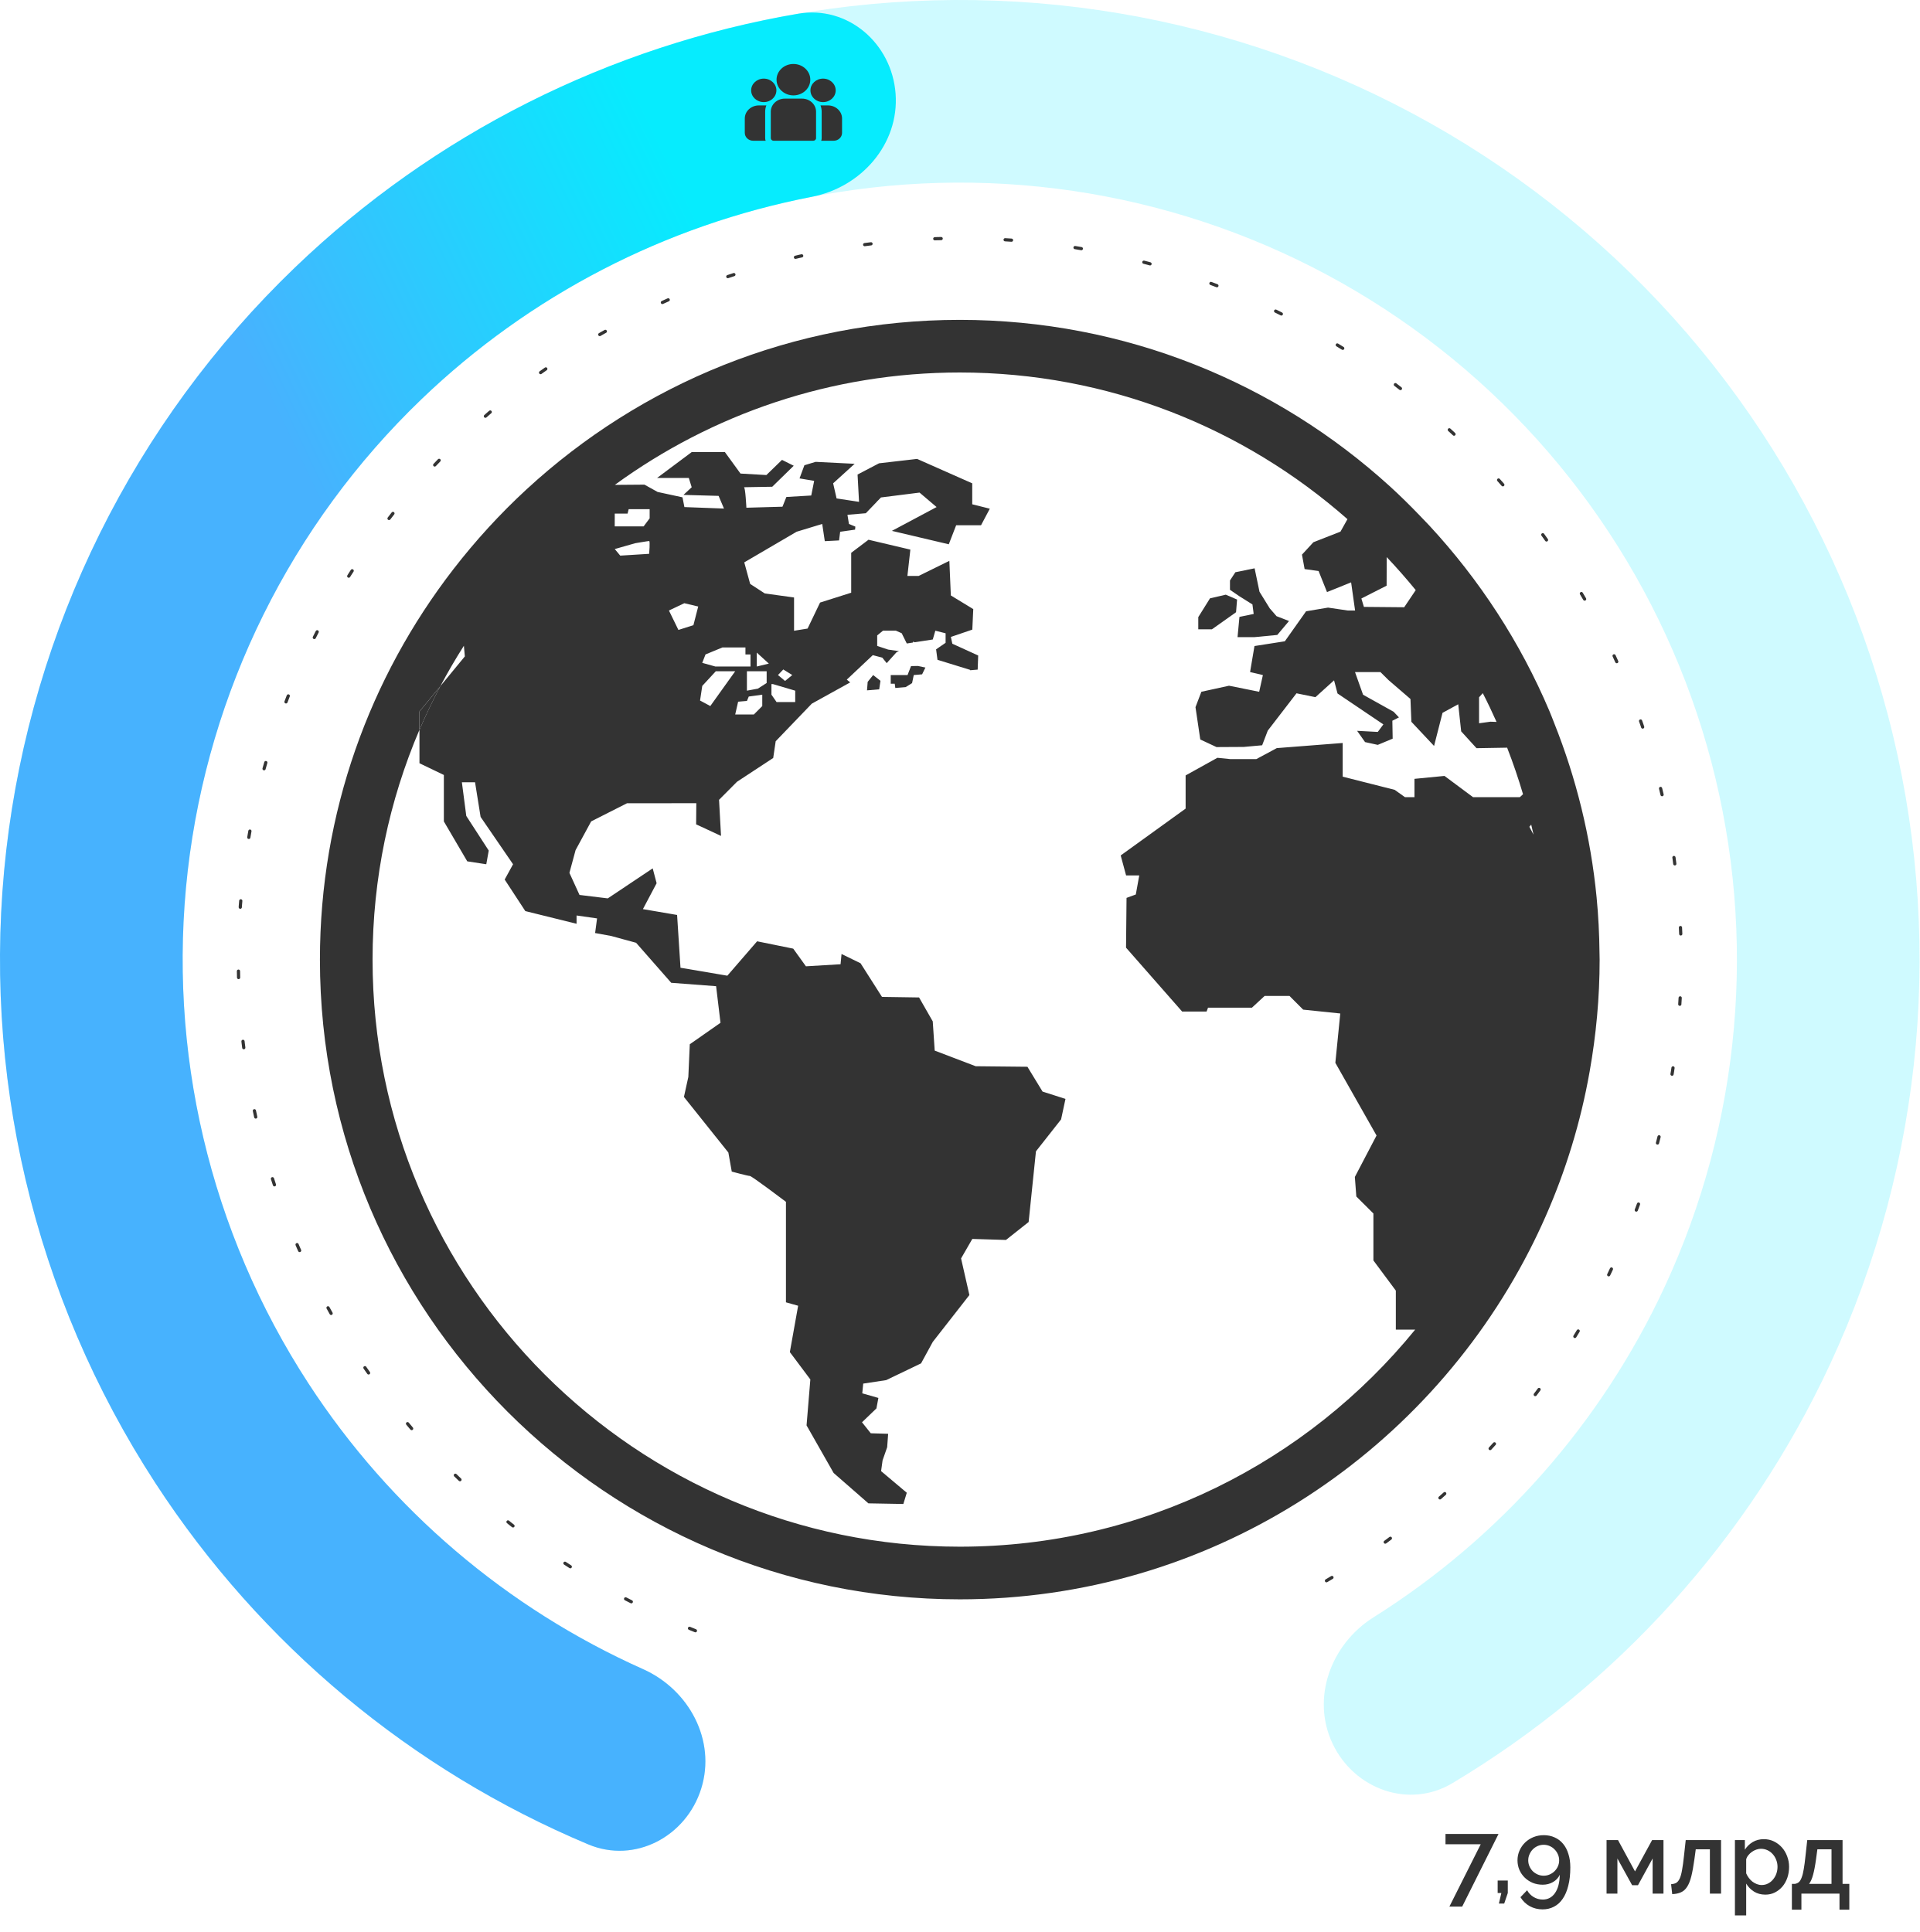
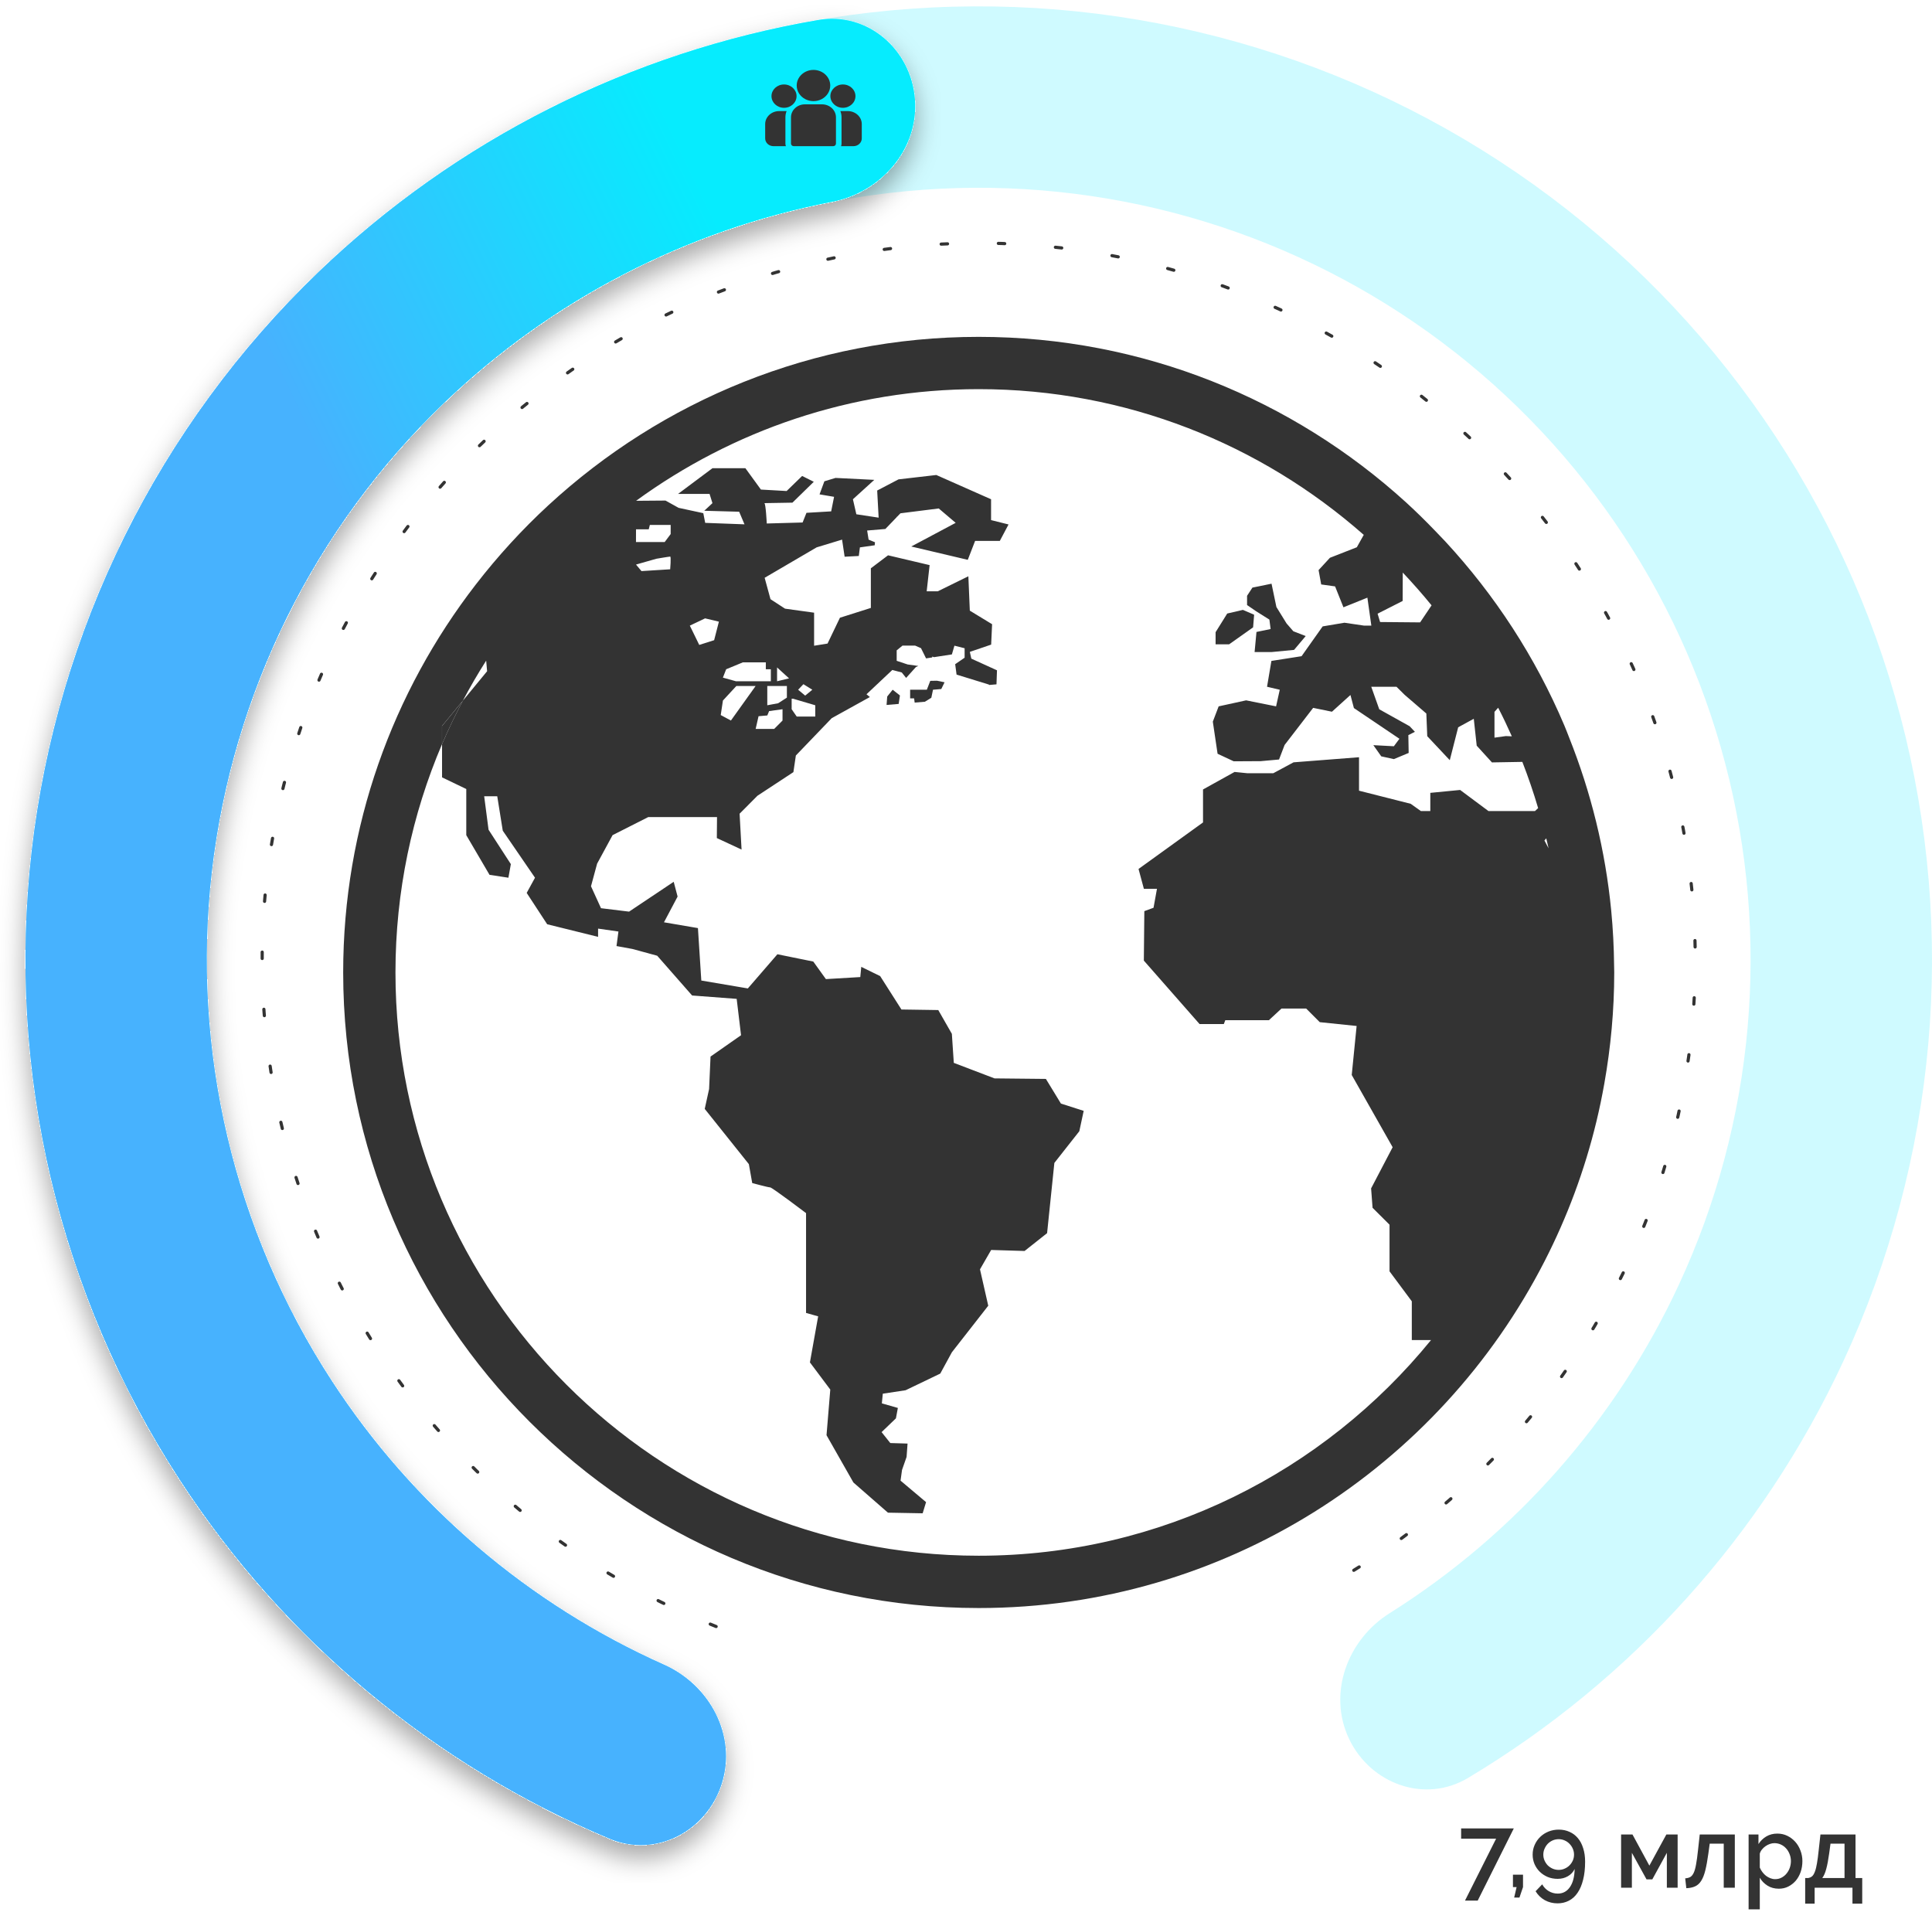
- <svg xmlns="http://www.w3.org/2000/svg" width="300" height="302" viewBox="0 0 300 302" fill="none">
-   <path d="M195.738 94.483L195.932 95.968L193.707 96.429L193.41 99.592H196.076L199.621 99.25L201.452 97.075L199.506 96.318L198.441 95.092L196.841 92.501L196.076 88.836L193.069 89.449L192.226 90.74V92.196L193.674 93.188L195.738 94.483Z" fill="#333333" />
-   <path d="M193.176 95.701L193.336 93.718L191.571 92.957L189.104 93.529L187.273 96.466V98.37H189.408L193.176 95.701Z" fill="#333333" />
-   <path d="M142.38 104.12L141.837 105.519H139.209V106.876H139.834C139.834 106.876 139.871 107.164 139.924 107.542L141.537 107.407L142.544 106.781L142.808 105.519L144.111 105.408L144.626 104.346L143.429 104.1L142.38 104.12Z" fill="#333333" />
-   <path d="M135.604 106.584L135.501 107.913L137.406 107.752L137.603 106.42L136.46 105.519L135.604 106.584Z" fill="#333333" />
-   <path d="M249.979 148.966C249.95 146.041 249.802 143.137 249.526 140.279C248.601 130.749 246.322 121.613 242.908 113.05C242.653 112.412 242.419 111.767 242.147 111.137C237.598 100.39 231.21 90.605 223.391 82.16C222.877 81.609 222.355 81.066 221.832 80.532C220.356 78.997 218.838 77.5 217.267 76.065C199.49 59.88 175.88 50 150 50C123.902 50 100.123 60.057 82.297 76.488C78.142 80.318 74.325 84.497 70.862 88.972C57.799 105.868 50 127.034 50 149.998C50 205.142 94.862 250 150.004 250C188.791 250 222.466 227.789 239.042 195.427C242.587 188.509 245.347 181.134 247.207 173.406C247.68 171.444 248.087 169.474 248.441 167.479C249.448 161.798 249.999 155.958 249.999 149.998C250.004 149.652 249.983 149.311 249.979 148.966ZM231.157 108.998L231.737 108.349C232.498 109.825 233.209 111.326 233.888 112.848L232.942 112.811L231.157 113.058V108.998ZM216.707 91.551L216.724 87.084C218.295 88.75 219.809 90.465 221.257 92.242L219.455 94.923L213.158 94.866L212.763 93.554L216.707 91.551ZM96.076 80.449V80.281H98.079L98.252 79.594H101.53V81.025L100.588 82.284H96.072L96.076 80.449ZM99.276 84.912C99.276 84.912 101.279 84.571 101.452 84.571C101.625 84.571 101.452 86.57 101.452 86.57L96.936 86.853L96.076 85.825L99.276 84.912ZM237.528 124.608H230.211L225.752 121.288L221.059 121.745V124.608H219.574L217.97 123.464L209.842 121.404V116.139L199.543 116.941L196.351 118.656H192.263L190.26 118.454L185.295 121.21V126.397L175.148 133.718L175.991 136.844H178.048L177.509 139.822L176.061 140.353L175.983 148.135L184.752 158.121H188.569L188.799 157.513H195.66L197.639 155.682H201.53L203.664 157.821L209.464 158.422L208.695 166.134L215.132 177.498L211.743 183.976L211.973 187.028L214.643 189.689V197.027L218.147 201.741V207.837H221.174C204.327 228.521 178.685 241.77 149.996 241.77C99.395 241.774 58.226 200.602 58.226 149.998C58.226 137.26 60.842 125.118 65.552 114.082V111.22L68.834 107.234C69.974 105.083 71.195 102.985 72.499 100.941L72.647 102.607L68.838 107.234C67.658 109.463 66.556 111.742 65.556 114.082V119.306L69.369 121.14V128.4L73.026 134.64L75.999 135.096L76.382 132.957L72.873 127.544L72.186 122.284H74.243L75.111 127.697L80.183 135.096L78.874 137.486L82.099 142.417L90.108 144.4V143.104L93.312 143.561L93.007 145.848L95.525 146.308L99.412 147.37L104.903 153.626L111.916 154.156L112.603 159.878L107.803 163.234L107.576 168.342L106.889 171.468L113.833 180.159L114.363 183.137C114.363 183.137 116.88 183.82 117.189 183.82C117.493 183.82 122.832 187.863 122.832 187.863V203.571L124.737 204.106L123.441 211.353L126.645 215.627L126.053 222.808L130.285 230.249L135.719 234.995L141.181 235.094L141.716 233.338L137.701 229.957L137.932 228.279L138.651 226.222L138.804 224.124L136.089 224.042L134.719 222.323L136.973 220.155L137.278 218.518L134.76 217.798L134.908 216.277L138.495 215.734L143.949 213.114L145.78 209.757L151.501 202.436L150.201 196.711L151.958 193.663L157.218 193.823L160.76 191.018L161.903 179.97L165.831 174.981L166.518 171.777L162.936 170.629L160.571 166.751L152.488 166.668L146.08 164.225L145.775 159.656L143.637 155.917L137.841 155.83L134.493 150.574L131.519 149.122L131.367 150.726L125.954 151.047L123.971 148.287L118.324 147.139L113.672 152.515L106.351 151.273L105.82 143.022L100.477 142.109L102.62 138.062L102.007 135.738L94.986 140.431L90.568 139.892L88.993 136.441L89.956 132.883L92.391 128.396L97.997 125.558L108.823 125.554L108.794 128.857L112.685 130.666L112.376 125.023L115.182 122.202L120.841 118.483L121.228 115.867L126.871 109.994L132.872 106.67L132.342 106.234L136.406 102.409L137.895 102.804L138.577 103.66L140.12 101.949L140.498 101.78L138.808 101.541L137.093 100.97V99.324L138.002 98.58H140.005L140.922 98.983L141.716 100.587L142.686 100.439V100.299L142.966 100.394L145.78 99.962L146.179 98.588L147.783 98.991V100.48L146.294 101.504H146.298L146.516 103.137L151.612 104.708C151.612 104.708 151.616 104.729 151.624 104.77L152.797 104.671L152.875 102.463L148.836 100.624L148.605 99.563L151.958 98.419L152.106 95.211L148.601 93.077L148.371 87.668L143.567 90.029H141.814L142.275 85.912L135.735 84.369L133.029 86.413V92.649L128.163 94.191L126.213 98.255L124.099 98.596V93.397L119.525 92.764L117.238 91.275L116.317 87.906L124.498 83.119L128.5 81.901L128.903 84.591L131.133 84.476L131.305 83.123L133.637 82.79L133.679 82.317L132.675 81.901L132.445 80.47L135.312 80.227L137.043 78.426L137.138 78.294L137.158 78.302L137.685 77.759L143.711 76.999L146.376 79.261L139.388 82.983L148.28 85.081L149.432 82.107H153.319L154.693 79.516L151.945 78.829V75.551L143.328 71.734L137.38 72.421L134.024 74.177L134.254 78.446L130.746 77.912L130.207 75.551L133.568 72.499L127.468 72.194L125.715 72.725L124.955 74.781L127.241 75.168L126.785 77.455L122.898 77.685L122.289 79.207L116.65 79.364C116.65 79.364 116.494 76.163 116.268 76.163C116.041 76.163 120.689 76.085 120.689 76.085L124.05 72.803L122.215 71.886L119.776 74.255L115.729 74.025L113.29 70.668H108.103L102.69 74.712H107.65L108.103 76.163L106.815 77.36L112.307 77.513L113.146 79.495L106.963 79.265L106.663 77.739L102.776 76.9L100.716 75.756L96.088 75.793C111.237 64.758 129.866 58.226 150 58.226C173.206 58.226 194.41 66.901 210.587 81.153L209.497 83.102L205.264 84.76L203.479 86.697L203.891 88.955L206.075 89.26L207.391 92.55L211.159 91.032L211.78 95.433H210.645L207.551 94.977L204.121 95.553L200.802 100.242L196.055 100.986L195.368 105.05L197.371 105.523L196.791 108.135L192.078 107.189L187.755 108.135L186.837 110.541L187.586 115.592L190.124 116.78L194.381 116.756L197.256 116.497L198.132 114.21L202.624 108.373L205.581 108.978L208.493 106.346L209.036 108.402L216.201 113.235L215.325 114.411L212.096 114.239L213.339 115.999L215.325 116.435L217.653 115.464L217.604 112.659L218.636 112.141L217.806 111.261L213.026 108.595L211.767 105.054H215.741L217.012 106.313L220.434 109.262L220.578 112.828L224.123 116.604L225.444 111.429L227.899 110.088L228.36 114.321L230.758 116.953L235.542 116.871C236.467 119.252 237.298 121.675 238.026 124.147L237.528 124.608ZM104.545 95.433L106.947 94.29L109.119 94.808L108.37 97.724L106.026 98.469L104.545 95.433ZM117.292 102.298V104.186H111.805L109.748 103.614L110.262 102.298L112.899 101.208H116.502V102.298H117.292ZM119.817 104.931V106.761L118.443 107.645L116.732 107.962C116.732 107.962 116.732 105.219 116.732 104.931H119.817ZM118.271 104.186V102.01L120.159 103.73L118.271 104.186ZM119.13 108.587V110.368L117.818 111.684H114.902L115.358 109.685L116.736 109.566L117.02 108.879L119.13 108.587ZM111.866 104.931H114.898L111.011 110.364L109.407 109.504L109.752 107.217L111.866 104.931ZM124.28 107.962V109.739H121.364L120.566 108.587V106.934H120.796L124.28 107.962ZM121.586 105.519L122.417 104.647L123.819 105.519L122.696 106.444L121.586 105.519ZM239.017 129.239L239.305 128.902C239.424 129.42 239.552 129.938 239.667 130.465L239.017 129.239Z" fill="#333333" />
-   <path d="M65.557 111.22V114.082C66.556 111.746 67.659 109.468 68.839 107.234L65.557 111.22Z" fill="#333333" />
-   <path opacity="0.2" d="M109.592 279.573C107.246 287.098 99.208 291.359 91.94 288.308C64.312 276.711 40.68 257.051 24.232 231.747C5.182 202.437 -3.034 167.395 1.004 132.672C5.042 97.95 21.081 65.728 46.349 41.572C71.618 17.417 104.529 2.846 139.398 0.375C174.267 -2.096 208.904 7.69 237.326 28.041C265.748 48.391 286.17 78.03 295.064 111.836C303.958 145.642 300.765 181.493 286.038 213.196C273.323 240.567 252.699 263.362 226.982 278.739C220.217 282.784 211.659 279.7 208.274 272.581C204.89 265.462 207.975 257.016 214.648 252.82C234.393 240.406 250.239 222.505 260.15 201.17C272.075 175.5 274.66 146.471 267.458 119.099C260.257 91.726 243.721 67.727 220.708 51.249C197.695 34.771 169.649 26.848 141.416 28.849C113.182 30.849 86.534 42.648 66.074 62.206C45.614 81.765 32.628 107.855 29.358 135.97C26.088 164.084 32.741 192.458 48.166 216.19C60.986 235.914 79.198 251.402 100.496 260.909C107.694 264.121 111.939 272.048 109.592 279.573Z" fill="#0DE7FF" />
-   <path d="M231.413 288.288H225.909V286.672H234.197L228.517 298.032H226.517L231.413 288.288ZM234.254 297.552L234.638 295.904H234.062V293.952H235.646V295.904L235.086 297.552H234.254ZM237.161 290.8C237.161 290.256 237.268 289.744 237.481 289.264C237.695 288.784 237.983 288.368 238.345 288.016C238.719 287.653 239.156 287.371 239.657 287.168C240.159 286.965 240.697 286.864 241.273 286.864C241.892 286.864 242.457 286.981 242.969 287.216C243.481 287.44 243.919 287.771 244.281 288.208C244.644 288.635 244.921 289.163 245.113 289.792C245.316 290.411 245.417 291.115 245.417 291.904C245.417 292.992 245.311 293.947 245.097 294.768C244.895 295.579 244.607 296.256 244.233 296.8C243.86 297.355 243.401 297.771 242.857 298.048C242.324 298.325 241.732 298.464 241.081 298.464C240.356 298.464 239.689 298.299 239.081 297.968C238.484 297.637 237.999 297.168 237.625 296.56L238.665 295.472C238.911 295.92 239.247 296.272 239.673 296.528C240.111 296.795 240.591 296.928 241.113 296.928C241.913 296.928 242.548 296.592 243.017 295.92C243.497 295.237 243.748 294.283 243.769 293.056C243.545 293.536 243.193 293.915 242.713 294.192C242.244 294.469 241.705 294.608 241.097 294.608C240.543 294.608 240.025 294.512 239.545 294.32C239.065 294.117 238.649 293.845 238.297 293.504C237.945 293.163 237.668 292.763 237.465 292.304C237.263 291.835 237.161 291.333 237.161 290.8ZM241.257 288.368C240.927 288.368 240.612 288.432 240.313 288.56C240.025 288.688 239.769 288.864 239.545 289.088C239.332 289.312 239.161 289.573 239.033 289.872C238.905 290.16 238.841 290.469 238.841 290.8C238.841 291.131 238.905 291.44 239.033 291.728C239.161 292.016 239.332 292.272 239.545 292.496C239.769 292.709 240.025 292.88 240.313 293.008C240.612 293.136 240.927 293.2 241.257 293.2C241.588 293.2 241.897 293.136 242.185 293.008C242.484 292.88 242.74 292.709 242.953 292.496C243.177 292.272 243.353 292.016 243.481 291.728C243.609 291.44 243.673 291.131 243.673 290.8C243.673 290.469 243.609 290.16 243.481 289.872C243.353 289.573 243.177 289.312 242.953 289.088C242.74 288.864 242.484 288.688 242.185 288.56C241.897 288.432 241.588 288.368 241.257 288.368ZM255.528 292.528L258.2 287.632H259.976V296H258.28V290.512L255.992 294.688H255.08L252.776 290.512V296H251.08V287.632H252.872L255.528 292.528ZM261.166 294.528C261.486 294.507 261.753 294.437 261.966 294.32C262.18 294.192 262.361 293.968 262.51 293.648C262.66 293.328 262.782 292.885 262.878 292.32C262.985 291.755 263.086 291.013 263.182 290.096L263.454 287.632H268.974V296H267.23V289.072H265.022L264.814 290.608C264.665 291.685 264.505 292.571 264.334 293.264C264.164 293.957 263.945 294.512 263.678 294.928C263.422 295.333 263.102 295.621 262.718 295.792C262.345 295.963 261.886 296.059 261.342 296.08L261.166 294.528ZM275.895 296.16C275.223 296.16 274.631 296 274.119 295.68C273.607 295.36 273.201 294.944 272.903 294.432V299.408H271.143V287.632H272.695V289.136C273.015 288.635 273.425 288.235 273.927 287.936C274.439 287.637 275.015 287.488 275.655 287.488C276.231 287.488 276.759 287.605 277.239 287.84C277.719 288.075 278.135 288.389 278.487 288.784C278.839 289.179 279.111 289.637 279.303 290.16C279.505 290.683 279.607 291.232 279.607 291.808C279.607 292.416 279.516 292.987 279.335 293.52C279.153 294.043 278.897 294.501 278.567 294.896C278.236 295.28 277.841 295.589 277.383 295.824C276.935 296.048 276.439 296.16 275.895 296.16ZM275.319 294.656C275.692 294.656 276.028 294.576 276.327 294.416C276.636 294.256 276.897 294.043 277.111 293.776C277.335 293.509 277.505 293.205 277.623 292.864C277.74 292.523 277.799 292.171 277.799 291.808C277.799 291.424 277.729 291.061 277.591 290.72C277.463 290.379 277.281 290.08 277.047 289.824C276.823 289.568 276.551 289.365 276.231 289.216C275.911 289.067 275.564 288.992 275.191 288.992C274.967 288.992 274.732 289.035 274.487 289.12C274.241 289.205 274.012 289.323 273.799 289.472C273.585 289.621 273.399 289.797 273.239 290C273.079 290.192 272.967 290.405 272.903 290.64V292.832C273.009 293.088 273.148 293.328 273.319 293.552C273.489 293.776 273.676 293.968 273.879 294.128C274.092 294.288 274.321 294.416 274.567 294.512C274.812 294.608 275.063 294.656 275.319 294.656ZM280.045 294.48H280.509C280.765 294.437 280.979 294.341 281.149 294.192C281.32 294.032 281.464 293.787 281.581 293.456C281.709 293.125 281.816 292.693 281.901 292.16C281.997 291.616 282.088 290.928 282.173 290.096L282.445 287.632H287.965V294.48H289.021V298.512H287.485V296H281.533V298.512H280.045V294.48ZM286.237 294.48V289.072H284.029L283.821 290.608C283.683 291.621 283.528 292.437 283.357 293.056C283.197 293.664 282.989 294.139 282.733 294.48H286.237Z" fill="#333333" />
-   <path d="M108.684 254.907C84.741 245.478 64.743 228.141 52.013 205.777C39.282 183.413 34.586 157.367 38.702 131.965C42.818 106.562 55.5 83.332 74.642 66.133C93.783 48.934 118.232 38.799 143.928 37.414C169.625 36.028 195.022 43.474 215.902 58.515C236.782 73.556 251.889 95.287 258.713 120.1C265.537 144.912 263.669 171.312 253.417 194.915C243.166 218.519 225.149 237.906 202.358 249.856" stroke="#333333" stroke-width="0.5" stroke-linecap="round" stroke-dasharray="1 10" />
-   <path d="M109.592 279.573C107.246 287.098 99.208 291.359 91.94 288.308C64.35 276.727 40.744 257.105 24.299 231.849C5.247 202.59 -3.001 167.602 0.976 132.914C4.953 98.227 20.906 66.013 46.085 41.825C67.82 20.947 95.254 7.177 124.749 2.14C132.519 0.814 139.384 6.783 139.967 14.644C140.55 22.505 134.621 29.265 126.882 30.765C104.018 35.198 82.801 46.138 65.86 62.411C45.473 81.996 32.556 108.079 29.335 136.166C26.115 164.252 32.794 192.582 48.22 216.273C61.038 235.958 79.228 251.416 100.496 260.909C107.694 264.121 111.939 272.048 109.592 279.573Z" fill="url(#paint0_linear)" />
-   <path d="M129.406 16.479H128.23C128.35 16.784 128.415 17.113 128.415 17.457V21.591C128.415 21.735 128.389 21.872 128.34 22H130.283C131.009 22 131.6 21.45 131.6 20.775V18.521C131.6 17.395 130.616 16.479 129.406 16.479Z" fill="#333333" />
-   <path d="M119.584 17.457C119.584 17.113 119.65 16.784 119.77 16.479H118.594C117.384 16.479 116.4 17.395 116.4 18.521V20.775C116.4 21.45 116.99 22 117.716 22H119.66C119.611 21.872 119.584 21.735 119.584 21.592V17.457Z" fill="#333333" />
-   <path d="M125.344 15.415H122.656C121.446 15.415 120.462 16.331 120.462 17.457V21.592C120.462 21.817 120.658 22 120.901 22H127.099C127.341 22 127.538 21.817 127.538 21.592V17.457C127.538 16.331 126.553 15.415 125.344 15.415Z" fill="#333333" />
-   <path d="M124 10C122.545 10 121.361 11.102 121.361 12.456C121.361 13.374 121.906 14.177 122.71 14.598C123.092 14.798 123.532 14.912 124 14.912C124.468 14.912 124.908 14.798 125.29 14.598C126.094 14.177 126.639 13.374 126.639 12.456C126.639 11.102 125.455 10 124 10Z" fill="#333333" />
-   <path d="M119.366 12.289C118.278 12.289 117.393 13.113 117.393 14.126C117.393 15.139 118.278 15.962 119.366 15.962C119.642 15.962 119.905 15.909 120.144 15.814C120.557 15.648 120.897 15.355 121.108 14.989C121.256 14.731 121.34 14.437 121.34 14.126C121.34 13.113 120.454 12.289 119.366 12.289Z" fill="#333333" />
-   <path d="M128.634 12.289C127.545 12.289 126.66 13.113 126.66 14.126C126.66 14.438 126.744 14.731 126.892 14.989C127.103 15.355 127.443 15.648 127.856 15.814C128.095 15.909 128.358 15.962 128.634 15.962C129.722 15.962 130.607 15.139 130.607 14.126C130.607 13.113 129.722 12.289 128.634 12.289Z" fill="#333333" />
+ <svg xmlns="http://www.w3.org/2000/svg" width="304" height="303" viewBox="0 0 304 303" fill="none">
+   <path d="M199.738 97.483L199.932 98.968L197.707 99.429L197.41 102.592H200.076L203.621 102.25L205.452 100.075L203.506 99.318L202.441 98.092L200.841 95.501L200.076 91.836L197.069 92.449L196.226 93.74V95.196L197.674 96.188L199.738 97.483Z" fill="#333333" />
+   <path d="M197.176 98.701L197.336 96.718L195.571 95.957L193.104 96.529L191.273 99.466V101.37H193.408L197.176 98.701Z" fill="#333333" />
+   <path d="M146.38 107.12L145.837 108.519H143.209V109.876H143.834C143.834 109.876 143.871 110.164 143.924 110.542L145.537 110.407L146.544 109.781L146.808 108.519L148.111 108.408L148.626 107.346L147.429 107.1L146.38 107.12Z" fill="#333333" />
+   <path d="M139.604 109.584L139.501 110.913L141.406 110.752L141.603 109.42L140.46 108.519L139.604 109.584Z" fill="#333333" />
+   <path d="M253.979 151.966C253.95 149.041 253.802 146.137 253.526 143.279C252.601 133.749 250.322 124.613 246.908 116.05C246.653 115.412 246.419 114.767 246.147 114.137C241.598 103.39 235.21 93.605 227.391 85.16C226.877 84.609 226.355 84.066 225.832 83.532C224.356 81.997 222.838 80.5 221.267 79.065C203.49 62.88 179.88 53 154 53C127.902 53 104.123 63.057 86.297 79.488C82.142 83.318 78.325 87.497 74.862 91.972C61.799 108.868 54 130.034 54 152.998C54 208.142 98.862 253 154.004 253C192.791 253 226.466 230.789 243.042 198.427C246.587 191.509 249.347 184.134 251.207 176.406C251.68 174.444 252.087 172.474 252.441 170.479C253.448 164.798 253.999 158.958 253.999 152.998C254.004 152.652 253.983 152.311 253.979 151.966ZM235.157 111.998L235.737 111.349C236.498 112.825 237.209 114.326 237.888 115.848L236.942 115.811L235.157 116.058V111.998ZM220.707 94.551L220.724 90.084C222.295 91.75 223.809 93.465 225.257 95.242L223.455 97.923L217.158 97.866L216.763 96.554L220.707 94.551ZM100.076 83.449V83.281H102.079L102.252 82.594H105.53V84.025L104.588 85.284H100.072L100.076 83.449ZM103.276 87.912C103.276 87.912 105.279 87.571 105.452 87.571C105.625 87.571 105.452 89.57 105.452 89.57L100.936 89.853L100.076 88.825L103.276 87.912ZM241.528 127.608H234.211L229.752 124.288L225.059 124.745V127.608H223.574L221.97 126.464L213.842 124.404V119.139L203.543 119.941L200.351 121.656H196.263L194.26 121.454L189.295 124.21V129.397L179.148 136.718L179.991 139.844H182.048L181.509 142.822L180.061 143.353L179.983 151.135L188.752 161.121H192.569L192.799 160.513H199.66L201.639 158.682H205.53L207.664 160.821L213.464 161.422L212.695 169.134L219.132 180.498L215.743 186.976L215.973 190.028L218.643 192.689V200.027L222.147 204.741V210.837H225.174C208.327 231.521 182.685 244.77 153.996 244.77C103.395 244.774 62.226 203.602 62.226 152.998C62.226 140.26 64.842 128.118 69.552 117.082V114.22L72.834 110.234C73.974 108.083 75.195 105.985 76.499 103.941L76.647 105.607L72.838 110.234C71.658 112.463 70.556 114.742 69.556 117.082V122.306L73.369 124.14V131.4L77.026 137.64L79.999 138.096L80.382 135.957L76.873 130.544L76.186 125.284H78.243L79.111 130.697L84.183 138.096L82.874 140.486L86.099 145.417L94.108 147.4V146.104L97.312 146.561L97.007 148.848L99.525 149.308L103.412 150.37L108.903 156.626L115.916 157.156L116.603 162.878L111.803 166.234L111.576 171.342L110.889 174.468L117.833 183.159L118.363 186.137C118.363 186.137 120.88 186.82 121.189 186.82C121.493 186.82 126.832 190.863 126.832 190.863V206.571L128.737 207.106L127.441 214.353L130.645 218.627L130.053 225.808L134.285 233.249L139.719 237.995L145.181 238.094L145.716 236.338L141.701 232.957L141.932 231.279L142.651 229.222L142.804 227.124L140.089 227.042L138.719 225.323L140.973 223.155L141.278 221.518L138.76 220.798L138.908 219.277L142.495 218.734L147.949 216.114L149.78 212.757L155.501 205.436L154.201 199.711L155.958 196.663L161.218 196.823L164.76 194.018L165.903 182.97L169.831 177.981L170.518 174.777L166.936 173.629L164.571 169.751L156.488 169.668L150.08 167.225L149.775 162.656L147.637 158.917L141.841 158.83L138.493 153.574L135.519 152.122L135.367 153.726L129.954 154.047L127.971 151.287L122.324 150.139L117.672 155.515L110.351 154.273L109.82 146.022L104.477 145.109L106.62 141.062L106.007 138.738L98.986 143.431L94.568 142.892L92.993 139.441L93.956 135.883L96.391 131.396L101.997 128.558L112.823 128.554L112.794 131.857L116.685 133.666L116.376 128.023L119.182 125.202L124.841 121.483L125.228 118.867L130.871 112.994L136.872 109.67L136.342 109.234L140.406 105.409L141.895 105.804L142.577 106.66L144.12 104.949L144.498 104.78L142.808 104.541L141.093 103.97V102.324L142.002 101.58H144.005L144.922 101.983L145.716 103.587L146.686 103.439V103.299L146.966 103.394L149.78 102.962L150.179 101.588L151.783 101.991V103.48L150.294 104.504H150.298L150.516 106.137L155.612 107.708C155.612 107.708 155.616 107.729 155.624 107.77L156.797 107.671L156.875 105.463L152.836 103.624L152.605 102.563L155.958 101.42L156.106 98.211L152.601 96.077L152.371 90.668L147.567 93.029H145.814L146.275 88.912L139.735 87.369L137.029 89.413V95.649L132.163 97.191L130.213 101.255L128.099 101.596V96.397L123.525 95.764L121.238 94.275L120.317 90.906L128.498 86.119L132.5 84.901L132.903 87.591L135.133 87.476L135.305 86.123L137.637 85.79L137.679 85.317L136.675 84.901L136.445 83.47L139.312 83.227L141.043 81.426L141.138 81.294L141.158 81.302L141.685 80.759L147.711 79.999L150.376 82.261L143.388 85.983L152.28 88.081L153.432 85.107H157.319L158.693 82.516L155.945 81.829V78.551L147.328 74.734L141.38 75.421L138.024 77.177L138.254 81.446L134.746 80.912L134.207 78.551L137.568 75.499L131.468 75.194L129.715 75.725L128.955 77.781L131.241 78.168L130.785 80.455L126.898 80.685L126.289 82.207L120.65 82.364C120.65 82.364 120.494 79.163 120.268 79.163C120.041 79.163 124.689 79.085 124.689 79.085L128.05 75.803L126.215 74.886L123.776 77.255L119.729 77.025L117.29 73.668H112.103L106.69 77.712H111.65L112.103 79.163L110.815 80.36L116.307 80.513L117.146 82.495L110.963 82.265L110.663 80.739L106.776 79.9L104.716 78.756L100.088 78.793C115.237 67.758 133.866 61.226 154 61.226C177.206 61.226 198.41 69.901 214.587 84.153L213.497 86.102L209.264 87.76L207.479 89.697L207.891 91.955L210.075 92.26L211.391 95.55L215.159 94.032L215.78 98.433H214.645L211.551 97.977L208.121 98.553L204.802 103.242L200.055 103.986L199.368 108.05L201.371 108.523L200.791 111.135L196.078 110.189L191.755 111.135L190.837 113.541L191.586 118.592L194.124 119.78L198.381 119.756L201.256 119.497L202.132 117.21L206.624 111.373L209.581 111.978L212.493 109.346L213.036 111.402L220.201 116.235L219.325 117.411L216.096 117.239L217.339 118.999L219.325 119.435L221.653 118.464L221.604 115.659L222.636 115.141L221.806 114.261L217.026 111.595L215.767 108.054H219.741L221.012 109.313L224.434 112.262L224.578 115.828L228.123 119.604L229.444 114.429L231.899 113.088L232.36 117.321L234.758 119.953L239.542 119.871C240.467 122.252 241.298 124.675 242.026 127.147L241.528 127.608ZM108.545 98.433L110.947 97.29L113.119 97.808L112.37 100.724L110.026 101.469L108.545 98.433ZM121.292 105.298V107.186H115.805L113.748 106.614L114.262 105.298L116.899 104.208H120.502V105.298H121.292ZM123.817 107.931V109.761L122.443 110.645L120.732 110.962C120.732 110.962 120.732 108.219 120.732 107.931H123.817ZM122.271 107.186V105.01L124.159 106.73L122.271 107.186ZM123.13 111.587V113.368L121.818 114.684H118.902L119.358 112.685L120.736 112.566L121.02 111.879L123.13 111.587ZM115.866 107.931H118.898L115.011 113.364L113.407 112.504L113.752 110.217L115.866 107.931ZM128.28 110.962V112.739H125.364L124.566 111.587V109.934H124.796L128.28 110.962ZM125.586 108.519L126.417 107.647L127.819 108.519L126.696 109.444L125.586 108.519ZM243.017 132.239L243.305 131.902C243.424 132.42 243.552 132.938 243.667 133.465L243.017 132.239Z" fill="#333333" />
+   <path d="M69.557 114.22V117.082C70.556 114.746 71.659 112.468 72.839 110.234L69.557 114.22Z" fill="#333333" />
+   <path opacity="0.2" d="M113.592 280.573C111.246 288.098 103.208 292.359 95.94 289.308C68.312 277.711 44.68 258.051 28.232 232.747C9.182 203.437 0.966 168.395 5.004 133.672C9.042 98.95 25.081 66.728 50.349 42.572C75.618 18.417 108.529 3.846 143.398 1.375C178.267 -1.096 212.904 8.69 241.326 29.041C269.748 49.391 290.17 79.03 299.064 112.836C307.958 146.642 304.765 182.493 290.038 214.196C277.323 241.567 256.699 264.362 230.982 279.739C224.217 283.784 215.659 280.7 212.274 273.581C208.89 266.462 211.975 258.016 218.648 253.82C238.393 241.406 254.239 223.505 264.15 202.17C276.075 176.5 278.66 147.471 271.458 120.099C264.257 92.726 247.721 68.727 224.708 52.249C201.695 35.771 173.649 27.848 145.416 29.849C117.182 31.849 90.534 43.648 70.074 63.206C49.614 82.765 36.628 108.855 33.358 136.97C30.088 165.084 36.741 193.458 52.166 217.19C64.986 236.914 83.198 252.402 104.496 261.909C111.694 265.121 115.939 273.048 113.592 280.573Z" fill="#0DE7FF" />
+   <path d="M235.413 289.288H229.909V287.672H238.197L232.517 299.032H230.517L235.413 289.288ZM238.254 298.552L238.638 296.904H238.062V294.952H239.646V296.904L239.086 298.552H238.254ZM241.161 291.8C241.161 291.256 241.268 290.744 241.481 290.264C241.695 289.784 241.983 289.368 242.345 289.016C242.719 288.653 243.156 288.371 243.657 288.168C244.159 287.965 244.697 287.864 245.273 287.864C245.892 287.864 246.457 287.981 246.969 288.216C247.481 288.44 247.919 288.771 248.281 289.208C248.644 289.635 248.921 290.163 249.113 290.792C249.316 291.411 249.417 292.115 249.417 292.904C249.417 293.992 249.311 294.947 249.097 295.768C248.895 296.579 248.607 297.256 248.233 297.8C247.86 298.355 247.401 298.771 246.857 299.048C246.324 299.325 245.732 299.464 245.081 299.464C244.356 299.464 243.689 299.299 243.081 298.968C242.484 298.637 241.999 298.168 241.625 297.56L242.665 296.472C242.911 296.92 243.247 297.272 243.673 297.528C244.111 297.795 244.591 297.928 245.113 297.928C245.913 297.928 246.548 297.592 247.017 296.92C247.497 296.237 247.748 295.283 247.769 294.056C247.545 294.536 247.193 294.915 246.713 295.192C246.244 295.469 245.705 295.608 245.097 295.608C244.543 295.608 244.025 295.512 243.545 295.32C243.065 295.117 242.649 294.845 242.297 294.504C241.945 294.163 241.668 293.763 241.465 293.304C241.263 292.835 241.161 292.333 241.161 291.8ZM245.257 289.368C244.927 289.368 244.612 289.432 244.313 289.56C244.025 289.688 243.769 289.864 243.545 290.088C243.332 290.312 243.161 290.573 243.033 290.872C242.905 291.16 242.841 291.469 242.841 291.8C242.841 292.131 242.905 292.44 243.033 292.728C243.161 293.016 243.332 293.272 243.545 293.496C243.769 293.709 244.025 293.88 244.313 294.008C244.612 294.136 244.927 294.2 245.257 294.2C245.588 294.2 245.897 294.136 246.185 294.008C246.484 293.88 246.74 293.709 246.953 293.496C247.177 293.272 247.353 293.016 247.481 292.728C247.609 292.44 247.673 292.131 247.673 291.8C247.673 291.469 247.609 291.16 247.481 290.872C247.353 290.573 247.177 290.312 246.953 290.088C246.74 289.864 246.484 289.688 246.185 289.56C245.897 289.432 245.588 289.368 245.257 289.368ZM259.528 293.528L262.2 288.632H263.976V297H262.28V291.512L259.992 295.688H259.08L256.776 291.512V297H255.08V288.632H256.872L259.528 293.528ZM265.166 295.528C265.486 295.507 265.753 295.437 265.966 295.32C266.18 295.192 266.361 294.968 266.51 294.648C266.66 294.328 266.782 293.885 266.878 293.32C266.985 292.755 267.086 292.013 267.182 291.096L267.454 288.632H272.974V297H271.23V290.072H269.022L268.814 291.608C268.665 292.685 268.505 293.571 268.334 294.264C268.164 294.957 267.945 295.512 267.678 295.928C267.422 296.333 267.102 296.621 266.718 296.792C266.345 296.963 265.886 297.059 265.342 297.08L265.166 295.528ZM279.895 297.16C279.223 297.16 278.631 297 278.119 296.68C277.607 296.36 277.201 295.944 276.903 295.432V300.408H275.143V288.632H276.695V290.136C277.015 289.635 277.425 289.235 277.927 288.936C278.439 288.637 279.015 288.488 279.655 288.488C280.231 288.488 280.759 288.605 281.239 288.84C281.719 289.075 282.135 289.389 282.487 289.784C282.839 290.179 283.111 290.637 283.303 291.16C283.505 291.683 283.607 292.232 283.607 292.808C283.607 293.416 283.516 293.987 283.335 294.52C283.153 295.043 282.897 295.501 282.567 295.896C282.236 296.28 281.841 296.589 281.383 296.824C280.935 297.048 280.439 297.16 279.895 297.16ZM279.319 295.656C279.692 295.656 280.028 295.576 280.327 295.416C280.636 295.256 280.897 295.043 281.111 294.776C281.335 294.509 281.505 294.205 281.623 293.864C281.74 293.523 281.799 293.171 281.799 292.808C281.799 292.424 281.729 292.061 281.591 291.72C281.463 291.379 281.281 291.08 281.047 290.824C280.823 290.568 280.551 290.365 280.231 290.216C279.911 290.067 279.564 289.992 279.191 289.992C278.967 289.992 278.732 290.035 278.487 290.12C278.241 290.205 278.012 290.323 277.799 290.472C277.585 290.621 277.399 290.797 277.239 291C277.079 291.192 276.967 291.405 276.903 291.64V293.832C277.009 294.088 277.148 294.328 277.319 294.552C277.489 294.776 277.676 294.968 277.879 295.128C278.092 295.288 278.321 295.416 278.567 295.512C278.812 295.608 279.063 295.656 279.319 295.656ZM284.045 295.48H284.509C284.765 295.437 284.979 295.341 285.149 295.192C285.32 295.032 285.464 294.787 285.581 294.456C285.709 294.125 285.816 293.693 285.901 293.16C285.997 292.616 286.088 291.928 286.173 291.096L286.445 288.632H291.965V295.48H293.021V299.512H291.485V297H285.533V299.512H284.045V295.48ZM290.237 295.48V290.072H288.029L287.821 291.608C287.683 292.621 287.528 293.437 287.357 294.056C287.197 294.664 286.989 295.139 286.733 295.48H290.237Z" fill="#333333" />
+   <path d="M112.684 255.907C88.741 246.478 68.743 229.141 56.013 206.777C43.282 184.413 38.586 158.367 42.702 132.965C46.818 107.562 59.5 84.332 78.642 67.133C97.783 49.934 122.232 39.799 147.928 38.414C173.625 37.028 199.022 44.474 219.902 59.515C240.782 74.556 255.889 96.287 262.713 121.1C269.537 145.912 267.669 172.312 257.417 195.915C247.166 219.519 229.149 238.906 206.358 250.856" stroke="#333333" stroke-width="0.5" stroke-linecap="round" stroke-dasharray="1 8" />
+   <g filter="url(#filter0_d)">
+     <path d="M113.592 280.573C111.246 288.098 103.208 292.359 95.94 289.308C68.35 277.727 44.744 258.105 28.299 232.849C9.247 203.59 0.999 168.602 4.976 133.914C8.953 99.227 24.906 67.013 50.085 42.825C71.82 21.947 99.254 8.177 128.749 3.14C136.519 1.814 143.384 7.783 143.967 15.644C144.55 23.505 138.621 30.265 130.882 31.765C108.018 36.198 86.801 47.138 69.86 63.411C49.473 82.996 36.556 109.079 33.336 137.166C30.115 165.252 36.794 193.582 52.22 217.273C65.038 236.958 83.228 252.416 104.496 261.909C111.694 265.121 115.939 273.048 113.592 280.573Z" fill="url(#paint0_linear)" />
+   </g>
+   <path d="M133.406 17.479H132.23C132.35 17.784 132.415 18.113 132.415 18.457V22.591C132.415 22.735 132.389 22.872 132.34 23H134.283C135.009 23 135.6 22.45 135.6 21.775V19.521C135.6 18.395 134.616 17.479 133.406 17.479Z" fill="#333333" />
+   <path d="M123.584 18.457C123.584 18.113 123.65 17.784 123.77 17.479H122.594C121.384 17.479 120.4 18.395 120.4 19.521V21.775C120.4 22.45 120.99 23 121.716 23H123.66C123.611 22.872 123.584 22.735 123.584 22.592V18.457Z" fill="#333333" />
+   <path d="M129.344 16.415H126.656C125.446 16.415 124.462 17.331 124.462 18.457V22.592C124.462 22.817 124.658 23 124.901 23H131.099C131.341 23 131.538 22.817 131.538 22.592V18.457C131.538 17.331 130.553 16.415 129.344 16.415Z" fill="#333333" />
+   <path d="M128 11C126.545 11 125.361 12.102 125.361 13.456C125.361 14.374 125.906 15.177 126.71 15.598C127.092 15.798 127.532 15.912 128 15.912C128.468 15.912 128.908 15.798 129.29 15.598C130.094 15.177 130.639 14.374 130.639 13.456C130.639 12.102 129.455 11 128 11Z" fill="#333333" />
+   <path d="M123.366 13.289C122.278 13.289 121.393 14.113 121.393 15.126C121.393 16.139 122.278 16.962 123.366 16.962C123.642 16.962 123.905 16.909 124.144 16.814C124.557 16.648 124.897 16.355 125.108 15.989C125.256 15.731 125.34 15.437 125.34 15.126C125.34 14.113 124.454 13.289 123.366 13.289Z" fill="#333333" />
+   <path d="M132.634 13.289C131.545 13.289 130.66 14.113 130.66 15.126C130.66 15.438 130.744 15.731 130.892 15.989C131.103 16.355 131.443 16.648 131.856 16.814C132.095 16.909 132.358 16.962 132.634 16.962C133.722 16.962 134.607 16.139 134.607 15.126C134.607 14.113 133.722 13.289 132.634 13.289Z" fill="#333333" />
  <defs>
-     <linearGradient id="paint0_linear" x1="19" y1="14.5" x2="163.934" y2="-54.914" gradientUnits="userSpaceOnUse">
+     <filter id="filter0_d" x="-0" y="0.955" width="148.007" height="295.348" filterUnits="userSpaceOnUse" color-interpolation-filters="sRGB">
+       <feFlood flood-opacity="0" result="BackgroundImageFix" />
+       <feColorMatrix in="SourceAlpha" type="matrix" values="0 0 0 0 0 0 0 0 0 0 0 0 0 0 0 0 0 0 127 0" result="hardAlpha" />
+       <feOffset dy="2" />
+       <feGaussianBlur stdDeviation="2" />
+       <feComposite in2="hardAlpha" operator="out" />
+       <feColorMatrix type="matrix" values="0 0 0 0 0 0 0 0 0 0 0 0 0 0 0 0 0 0 0.35 0" />
+       <feBlend mode="normal" in2="BackgroundImageFix" result="effect1_dropShadow" />
+       <feBlend mode="normal" in="SourceGraphic" in2="effect1_dropShadow" result="shape" />
+     </filter>
+     <linearGradient id="paint0_linear" x1="23" y1="15.5" x2="167.934" y2="-53.914" gradientUnits="userSpaceOnUse">
      <stop stop-color="#47B2FE" />
      <stop offset="0.453" stop-color="#06ECFE" />
    </linearGradient>
  </defs>
</svg>
